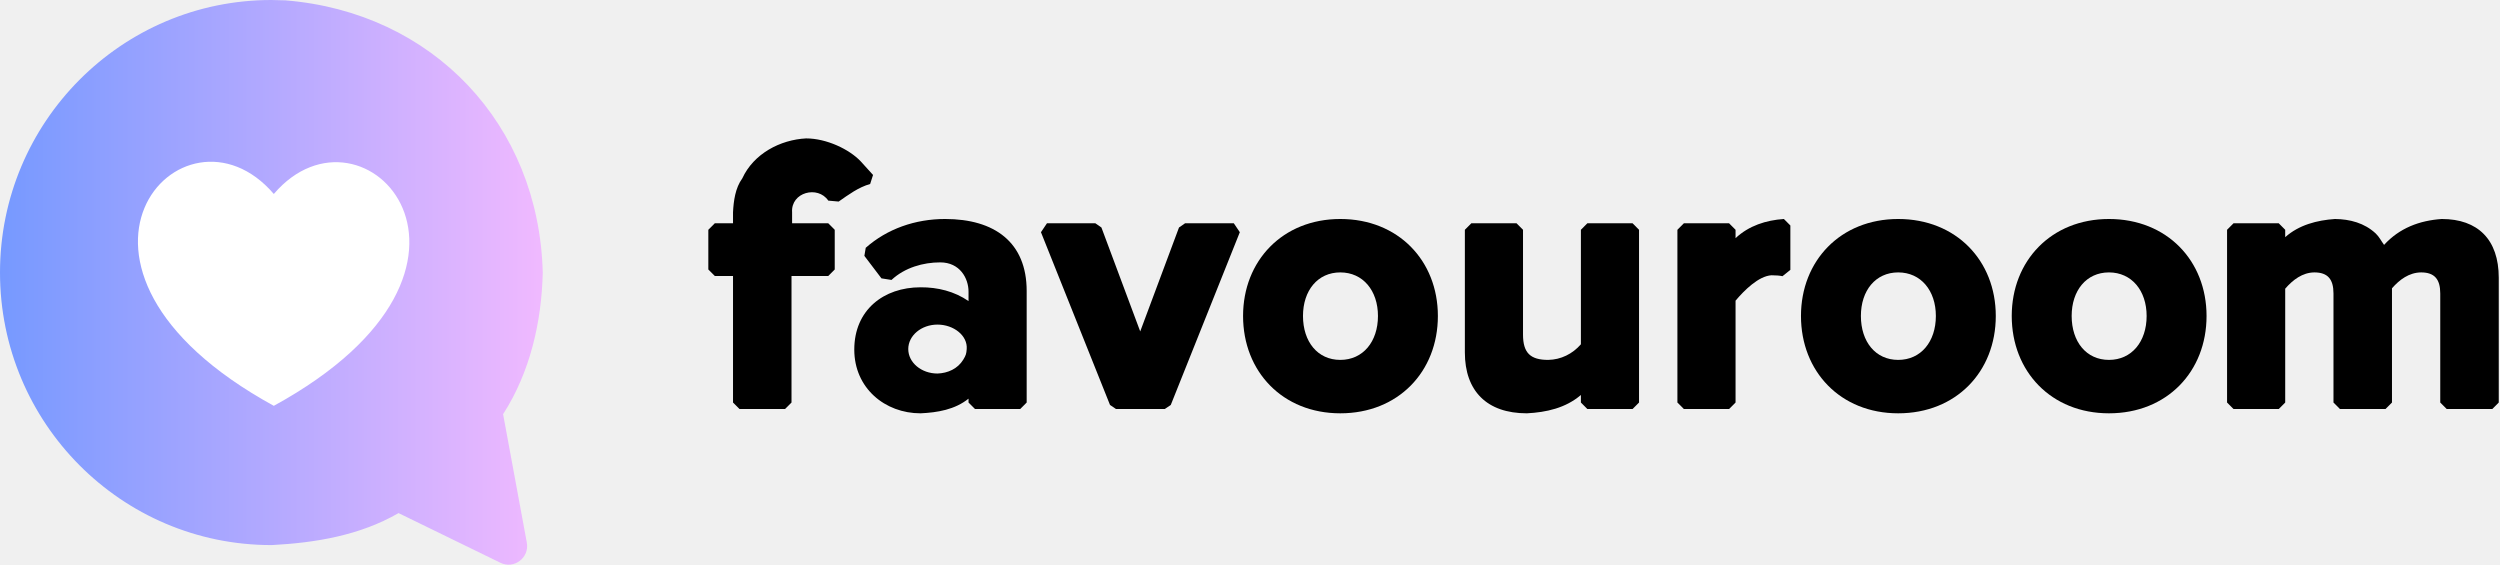
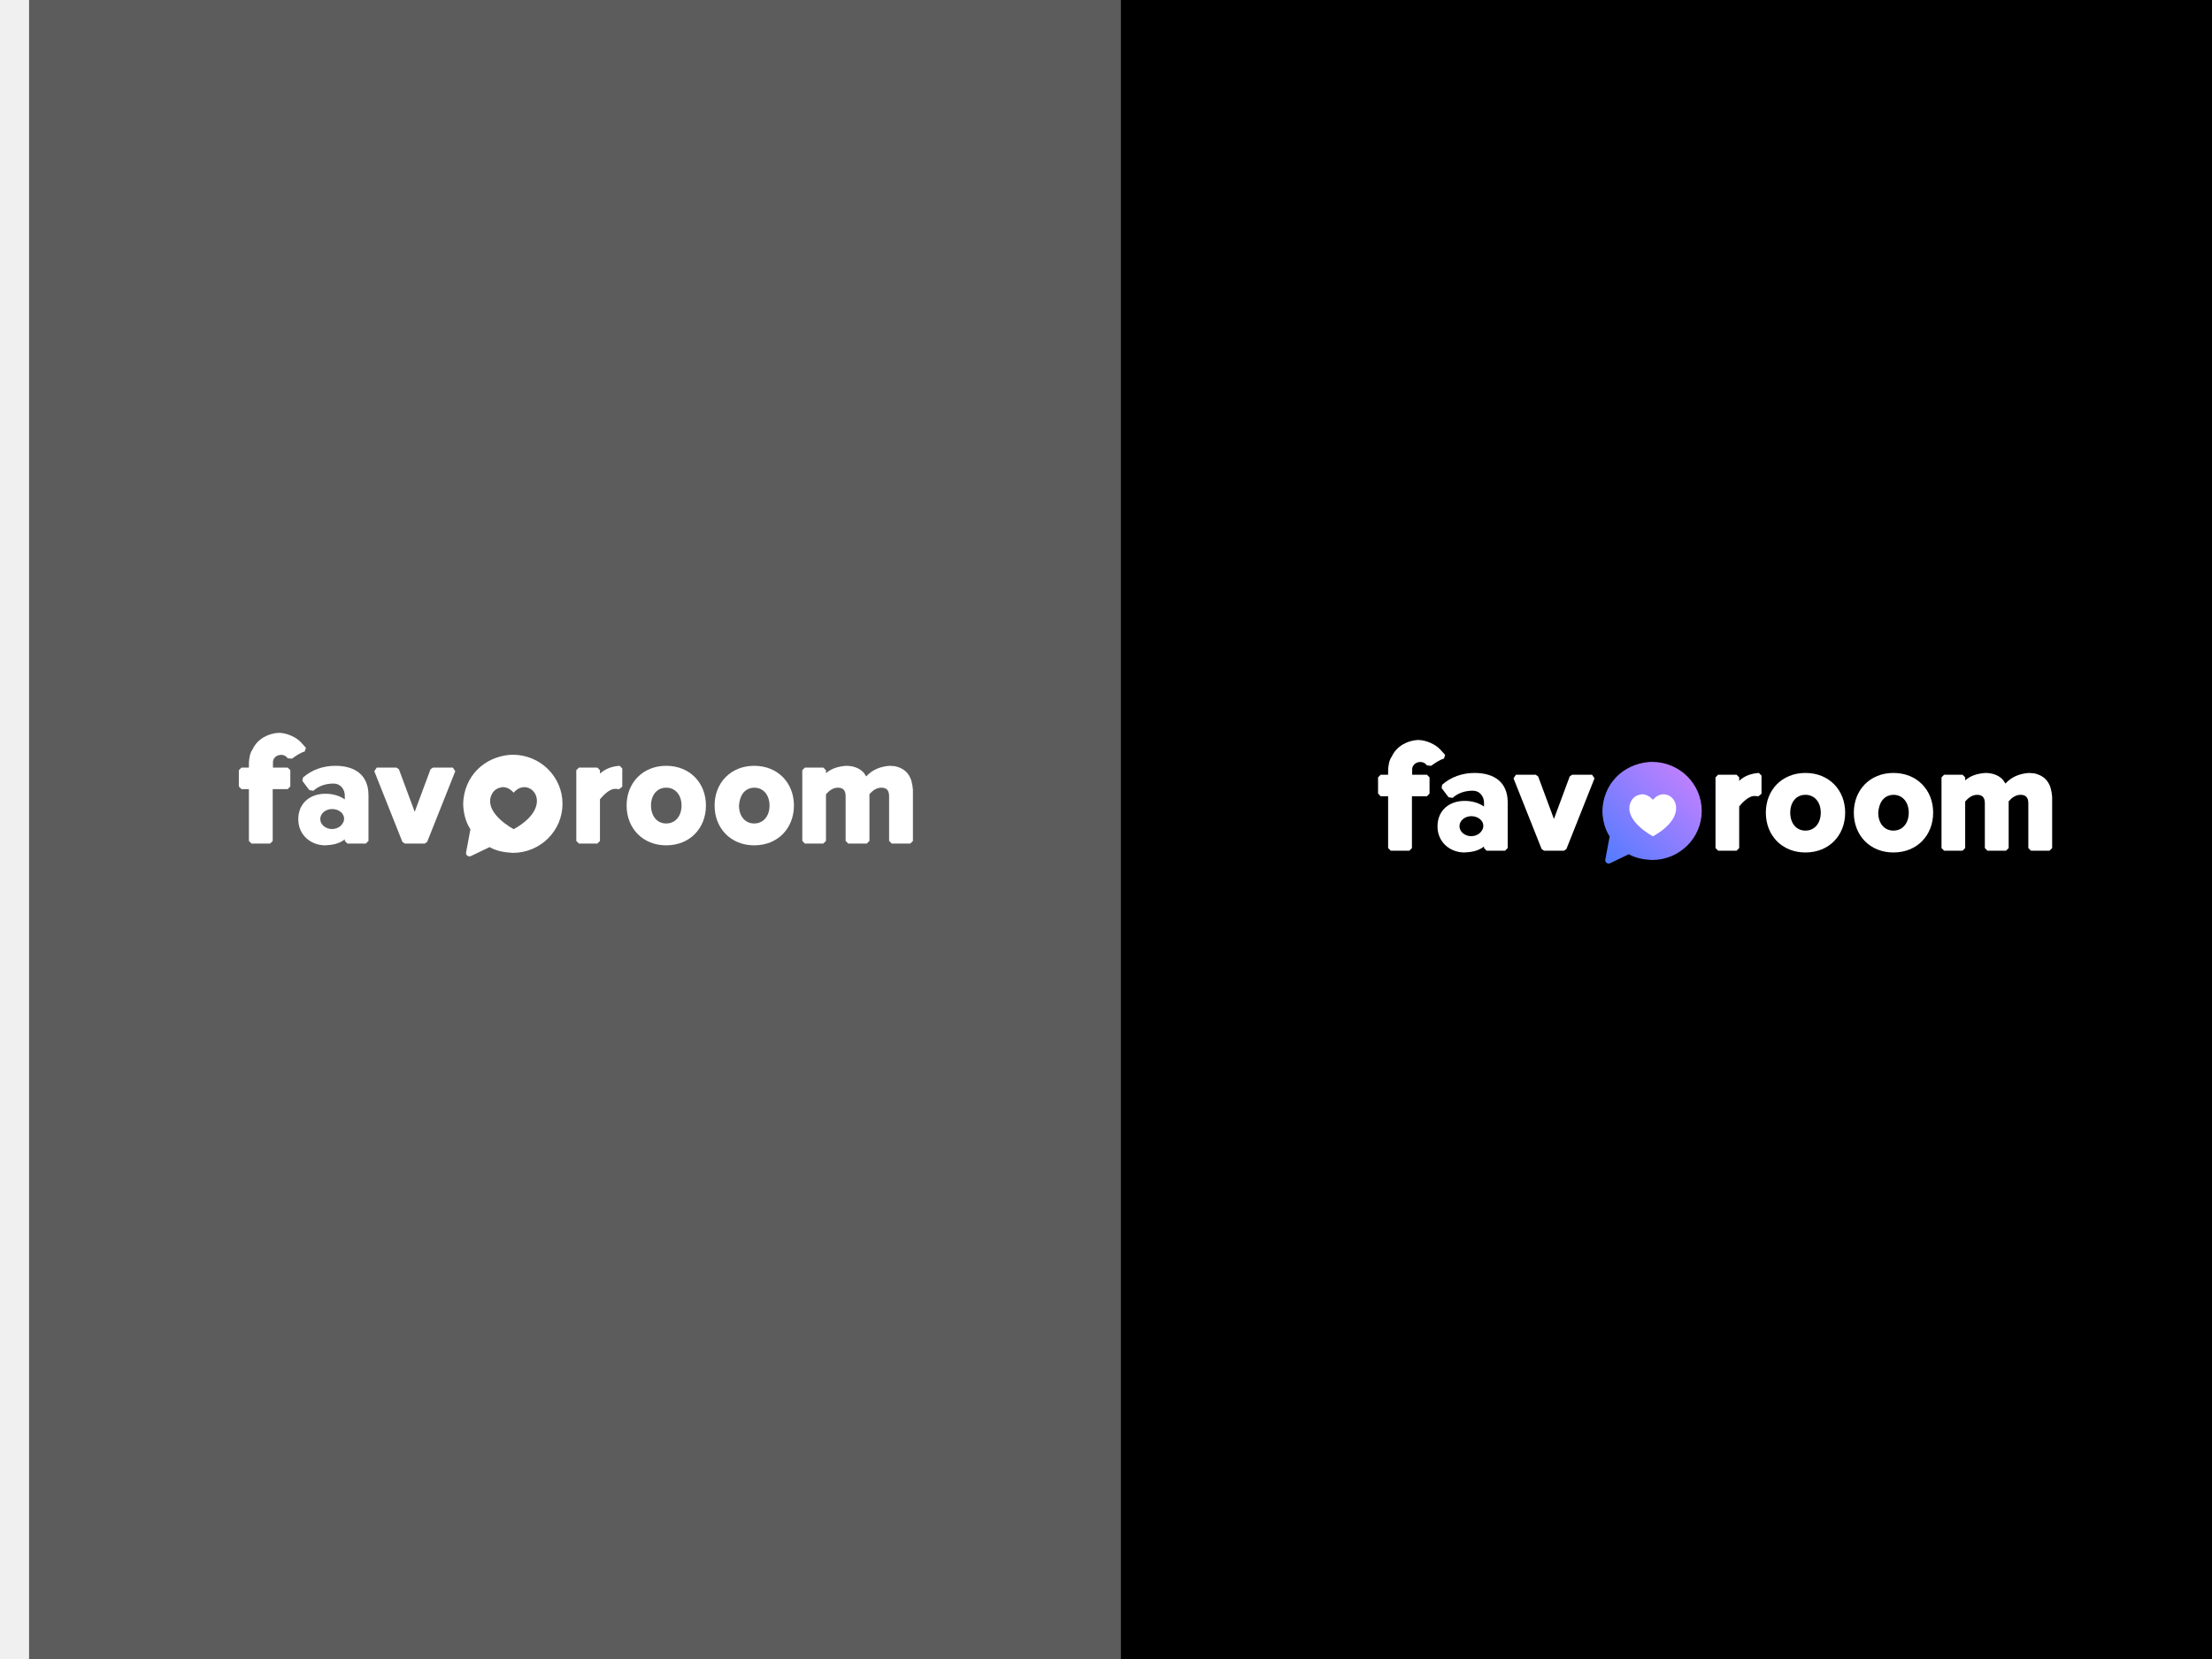
- <svg xmlns="http://www.w3.org/2000/svg" width="456px" height="103px" viewBox="0 0 456 103" version="1.1">
+ <svg xmlns="http://www.w3.org/2000/svg" version="1.1" x="0" y="0" width="512" height="384" viewBox="0, 0, 1024, 768">
  <defs>
-     <linearGradient x1="0%" y1="50%" x2="100%" y2="50%" id="linearGradient-1">
-       <stop stop-color="#7699FF" offset="0%" />
-       <stop stop-color="#F0B9FF" offset="100%" />
+     <linearGradient id="Gradient_1" gradientUnits="userSpaceOnUse" x1="-294.016" y1="404.414" x2="-249.086" y2="358.439">
+       <stop offset="0" stop-color="#4D7BFF" />
+       <stop offset="1" stop-color="#C881FF" />
+     </linearGradient>
+     <linearGradient id="Gradient_2" gradientUnits="userSpaceOnUse" x1="741.651" y1="401.567" x2="786.581" y2="355.592">
+       <stop offset="0" stop-color="#4D7BFF" />
+       <stop offset="1" stop-color="#C881FF" />
    </linearGradient>
  </defs>
-   <g id="Чат-заглушка" stroke="none" stroke-width="1" fill="none" fill-rule="evenodd">
-     <g id="Desktop" transform="translate(-495, -123)">
-       <g id="Page-1" transform="translate(495, 123)">
-         <path d="M52.047,0.065 C78.912,2.224 98.318,22.637 99,49.744 C98.785,58.75 96.683,67.906 91.766,75.544 C92.454,79.27 93.142,82.995 93.829,86.72 C93.829,86.72 93.829,86.72 93.829,86.72 C94.96,92.845 95.463,95.567 96.091,98.97 C96.598,101.714 93.78,103.87 91.28,102.651 C88.848,101.466 86.903,100.517 82.526,98.383 C82.526,98.383 82.526,98.383 82.525,98.382 C79.248,96.785 75.972,95.188 72.696,93.59 C65.646,97.659 57.583,99.003 49.586,99.422 L49.5,99.423 C22.162,99.423 3.76127454e-05,77.167 0,49.712 C3.76127454e-05,22.257 22.162,7.10951179e-05 49.5,0 L52.047,0.065 Z" id="Fill-1" fill="url(#linearGradient-1)" />
-         <g id="Group-13" transform="translate(25, 25)">
-           <path d="M24.944,49.024 C-21.358,23.644 8.345,-9.004 24.944,10.381 C41.313,-8.8 71.25,23.644 24.944,49.024 Z" id="Fill-3" fill="#FFFFFF" />
-           <path d="M359.676,14.944 C370.251,14.944 377.475,22.553 377.475,32.634 C377.475,42.77 370.262,50.389 359.675,50.389 C349.143,50.389 341.941,42.76 341.941,32.634 C341.941,22.563 349.153,14.944 359.675,14.944 L359.676,14.944 Z M359.676,24.687 C355.549,24.687 352.871,27.991 352.871,32.634 C352.871,37.335 355.542,40.646 359.675,40.645 C363.824,40.646 366.545,37.314 366.545,32.634 C366.545,28.012 363.818,24.687 359.675,24.687 L359.676,24.687 Z" id="Fill-4" fill="#000000" />
-           <path d="M321.232,14.944 C331.808,14.944 339.031,22.553 339.031,32.634 C339.031,42.77 331.818,50.389 321.232,50.389 C310.7,50.389 303.498,42.76 303.498,32.634 C303.498,22.563 310.71,14.944 321.232,14.944 L321.232,14.944 Z M321.232,24.687 C317.105,24.687 314.427,27.991 314.428,32.634 C314.427,37.335 317.099,40.646 321.232,40.645 C325.381,40.646 328.101,37.314 328.102,32.634 C328.101,28.012 325.374,24.687 321.232,24.687 L321.232,24.687 Z" id="Fill-5" fill="#000000" />
-           <path d="M219.47,14.944 C230.046,14.944 237.269,22.553 237.269,32.634 C237.269,42.77 230.056,50.389 219.47,50.389 C208.938,50.389 201.736,42.76 201.736,32.634 C201.736,22.563 208.948,14.944 219.47,14.944 L219.47,14.944 Z M219.47,24.687 C215.343,24.687 212.665,27.991 212.665,32.634 C212.665,37.335 215.337,40.646 219.47,40.645 C223.619,40.646 226.34,37.314 226.34,32.634 C226.34,28.012 223.612,24.687 219.47,24.687 L219.47,24.687 Z" id="Fill-6" fill="#000000" />
-           <path d="M147.387,14.944 C156.429,14.944 162.265,19.211 162.265,28.067 L162.265,48.42 L161.085,49.606 L152.841,49.606 L151.66,48.42 L151.66,47.714 C149.171,49.717 146.002,50.245 142.908,50.389 C136.412,50.389 130.821,45.791 130.821,38.766 C130.821,31.539 136.178,27.403 142.908,27.403 C146.037,27.387 149.074,28.135 151.66,29.916 L151.66,28.198 C151.66,25.739 150.064,22.858 146.5,22.858 C143.401,22.858 140.035,23.8 137.608,26.061 L135.778,25.774 L132.662,21.671 L132.909,20.198 C136.813,16.741 141.945,14.944 147.387,14.944 L147.387,14.944 Z M145.998,34.206 C143.055,34.206 140.668,36.205 140.668,38.669 C140.668,41.134 143.055,43.132 145.998,43.132 C147.861,43.067 149.678,42.281 150.701,40.601 C151.195,39.789 151.26,39.526 151.328,38.669 C151.521,36.212 148.942,34.206 145.998,34.206 L145.998,34.206 Z" id="Fill-7" fill="#000000" />
-           <path d="M251.616,15.726 L252.797,16.913 L252.797,36.026 C252.797,39.406 254.175,40.645 257.394,40.645 C259.72,40.604 261.83,39.55 263.355,37.8 L263.355,16.913 L264.535,15.726 L272.78,15.726 L273.96,16.913 L273.96,48.42 L272.78,49.606 L264.535,49.606 L263.355,48.42 L263.355,47.045 C260.568,49.428 257.059,50.205 253.499,50.389 C246.184,50.389 242.191,46.299 242.191,39.287 L242.191,16.913 L243.372,15.726 L251.616,15.726 Z" id="Fill-8" fill="#000000" />
-           <path d="M300.382,14.944 L301.562,16.13 L301.562,24.219 L300.126,25.377 C299.641,25.269 298.947,25.209 298.109,25.209 C295.754,25.357 293.143,27.97 291.565,29.842 L291.565,48.42 L290.384,49.606 L282.14,49.606 L280.959,48.42 L280.959,16.913 L282.14,15.727 L290.384,15.727 L291.565,16.913 L291.565,18.44 C293.996,16.161 297.127,15.165 300.382,14.944 L300.382,14.944 Z" id="Fill-9" fill="#000000" />
-           <polygon id="Fill-10" fill="#000000" points="174.795 15.727 175.9 16.496 182.975 35.453 190.049 16.496 191.154 15.727 200.048 15.727 201.143 17.355 188.549 48.862 187.454 49.606 178.56 49.606 177.465 48.862 164.871 17.355 165.966 15.727" />
-           <path d="M126.074,15.727 L127.255,16.913 L127.255,24.153 L126.074,25.339 L119.372,25.339 L119.372,48.42 L118.192,49.606 L109.883,49.606 L108.702,48.42 L108.702,25.339 L105.379,25.339 L104.199,24.153 L104.199,16.913 L105.379,15.727 L108.702,15.727 L108.702,13.734 C108.806,11.645 109.117,9.278 110.396,7.535 C112.469,3.022 117.325,0.481 122.067,0.242 L122.046,0.245 C125.724,0.246 129.922,2.214 132.016,4.454 L134.243,6.911 L133.715,8.559 C131.582,9.162 129.769,10.512 127.973,11.765 L126.079,11.593 C124.185,8.781 119.224,10.053 119.479,13.734 L119.479,15.727 L126.074,15.727 Z" id="Fill-11" fill="#000000" />
-           <path d="M420.374,14.944 C426.979,14.944 430.772,18.716 430.772,25.654 L430.772,48.42 L429.592,49.606 L421.282,49.606 L420.102,48.42 L420.102,28.524 C420.102,25.933 419.056,24.687 416.608,24.687 C414.428,24.707 412.671,26.004 411.297,27.587 L411.297,48.42 L410.116,49.606 L401.807,49.606 L400.627,48.42 L400.627,28.524 C400.627,25.933 399.581,24.687 397.133,24.687 C394.938,24.712 393.2,26.069 391.822,27.655 L391.822,48.42 L390.641,49.606 L382.397,49.606 L381.216,48.42 L381.216,16.913 L382.397,15.726 L390.641,15.726 L391.822,16.913 L391.822,18.259 C394.333,16.021 397.631,15.17 400.898,14.944 C403.616,14.975 406.279,15.671 408.324,17.581 C408.954,18.17 409.345,18.973 409.855,19.669 C412.662,16.596 416.312,15.224 420.374,14.944 L420.374,14.944 Z" id="Fill-12" fill="#000000" />
-         </g>
-       </g>
+   <g id="Layer_1">
+     <path d="M13.456,0 L518.728,0 L518.728,768 L13.456,768 L13.456,0 z" fill="#5C5C5C" />
+     <path d="M518.728,0 L1024,0 L1024,768 L518.728,768 L518.728,0 z" fill="#000000" />
+     <path d="M-505.272,0 L-0,0 L-0,768 L-505.272,768 L-505.272,0 z" fill="#FFFFFF" />
+     <g>
+       <path d="M-353.084,360.667 C-343.739,360.667 -337.707,365.099 -337.707,374.298 L-337.707,395.438 L-338.927,396.67 L-347.448,396.67 L-348.668,395.438 L-348.668,394.704 C-351.241,396.785 -354.515,397.334 -357.713,397.483 C-364.427,397.483 -370.205,392.707 -370.205,385.41 C-370.205,377.904 -364.669,373.608 -357.713,373.608 C-354.479,373.592 -351.341,374.368 -348.668,376.218 L-348.668,374.433 C-348.668,371.88 -350.317,368.887 -354.001,368.887 C-357.204,368.887 -360.682,369.865 -363.191,372.214 L-365.083,371.915 L-368.303,367.654 L-368.048,366.124 C-364.013,362.533 -358.708,360.667 -353.084,360.667 z M-354.52,380.675 C-357.562,380.675 -360.028,382.75 -360.028,385.31 C-360.028,387.87 -357.562,389.946 -354.52,389.946 C-352.594,389.878 -350.716,389.061 -349.659,387.317 C-349.149,386.473 -349.081,386.2 -349.011,385.31 C-348.812,382.758 -351.478,380.675 -354.52,380.675 z" fill="#000000" />
+       <path d="M-324.757,361.48 L-323.615,362.279 L-316.303,381.969 L-308.991,362.279 L-307.849,361.48 L-298.657,361.48 L-297.525,363.171 L-310.542,395.897 L-311.674,396.67 L-320.866,396.67 L-321.998,395.897 L-335.014,363.171 L-333.882,361.48 L-324.757,361.48 z" fill="#000000" />
+       <path d="M-379.253,345.396 L-379.275,345.399 C-375.474,345.4 -371.134,347.445 -368.97,349.771 L-366.669,352.323 L-367.215,354.035 C-369.42,354.662 -371.293,356.064 -373.149,357.366 L-375.107,357.187 C-377.065,354.266 -382.191,355.587 -381.928,359.411 L-381.929,361.48 L-375.112,361.48 L-373.892,362.712 L-373.892,370.232 L-375.112,371.464 L-382.038,371.464 L-382.038,395.438 L-383.258,396.67 L-391.847,396.67 L-393.066,395.438 L-393.066,371.464 L-396.501,371.464 L-397.721,370.232 L-397.721,362.712 L-396.501,361.48 L-393.066,361.48 L-393.066,359.41 C-392.959,357.241 -392.638,354.782 -391.316,352.971 C-389.174,348.283 -384.154,345.644 -379.253,345.396 z" fill="#000000" />
+       <path d="M-270.877,355.545 L-272.061,355.575 C-284.54,356.561 -293.555,365.888 -293.872,378.272 C-293.772,382.387 -292.796,386.57 -290.512,390.06 C-290.831,391.762 -291.151,393.464 -291.47,395.166 C-291.47,395.166 -291.47,395.166 -291.47,395.166 C-291.995,397.965 -292.229,399.208 -292.521,400.763 C-292.756,402.017 -291.447,403.002 -290.286,402.445 C-289.156,401.903 -288.253,401.47 -286.219,400.495 C-286.219,400.495 -286.219,400.495 -286.219,400.495 C-284.697,399.765 -283.175,399.035 -281.653,398.305 C-278.378,400.164 -274.632,400.778 -270.917,400.97 L-270.877,400.97 C-258.178,400.97 -247.883,390.801 -247.883,378.258 C-247.883,365.714 -258.178,355.545 -270.877,355.545 z" fill="url(#Gradient_1)" />
+       <path d="M-275.654,370.52 C-273.512,370.517 -271.919,371.594 -270.497,373.09 C-263.368,364.695 -250.33,378.895 -270.497,390.003 C-275.611,387.169 -284.32,380.433 -280.427,373.497 C-279.356,371.59 -277.703,370.861 -275.654,370.52 z" fill="#FFFFFF" />
+       <path d="M-159.148,360.667 C-148.218,360.667 -140.752,368.57 -140.752,379.041 C-140.752,389.57 -148.207,397.483 -159.148,397.483 C-170.034,397.483 -177.478,389.559 -177.478,379.041 C-177.478,368.581 -170.023,360.667 -159.148,360.667 L-159.148,360.667 z M-159.149,370.787 C-163.912,370.945 -165.869,374.781 -166.181,379.041 C-166.181,383.924 -163.421,387.363 -159.148,387.363 C-154.86,387.363 -152.049,383.902 -152.048,379.041 C-152.049,374.24 -154.867,370.787 -159.148,370.787 z" fill="#000000" />
+       <path d="M-199.881,360.667 C-188.951,360.667 -181.485,368.57 -181.485,379.041 C-181.485,389.57 -188.94,397.483 -199.881,397.483 C-210.767,397.483 -218.21,389.559 -218.21,379.041 C-218.21,368.581 -210.756,360.667 -199.881,360.667 z M-199.881,370.787 C-204.146,370.787 -206.914,374.218 -206.914,379.041 C-206.914,383.924 -204.153,387.363 -199.881,387.363 C-195.593,387.363 -192.781,383.902 -192.781,379.041 C-192.781,374.24 -195.6,370.787 -199.881,370.787 z" fill="#000000" />
+       <path d="M-221.431,360.667 L-220.211,361.899 L-220.211,370.301 L-221.696,371.503 C-222.196,371.391 -222.913,371.329 -223.779,371.329 C-226.213,371.483 -228.912,374.197 -230.544,376.141 L-230.544,395.438 L-231.764,396.67 L-240.285,396.67 L-241.505,395.438 L-241.505,362.712 L-240.285,361.48 L-231.764,361.48 L-230.544,362.712 L-230.544,364.298 C-228.03,361.931 -224.794,360.896 -221.431,360.667 L-221.431,360.667 z" fill="#000000" />
+       <path d="M-93.993,360.849 C-88.092,362.162 -86.07,366.138 -85.667,371.791 L-85.667,395.438 L-86.887,396.67 L-95.475,396.67 L-96.696,395.438 L-96.696,374.772 C-96.695,372.081 -97.776,370.787 -100.306,370.787 C-102.56,370.808 -104.375,372.155 -105.796,373.8 L-105.796,395.438 L-107.016,396.67 L-115.604,396.67 L-116.824,395.438 L-116.824,374.772 C-116.824,372.081 -117.905,370.787 -120.435,370.787 C-122.703,370.813 -124.499,372.222 -125.924,373.869 L-125.924,395.438 L-127.144,396.67 L-135.665,396.67 L-136.885,395.438 L-136.885,362.712 L-135.665,361.48 L-127.144,361.48 L-125.924,362.712 L-125.924,364.11 C-123.328,361.786 -119.92,360.901 -116.543,360.667 C-113.734,360.7 -110.982,361.422 -108.868,363.406 C-108.217,364.018 -107.813,364.852 -107.286,365.574 C-104.385,362.383 -100.613,360.958 -96.415,360.667 L-93.993,360.849 z" fill="#000000" />
+     </g>
+     <g>
+       <path d="M155.202,354.515 C164.548,354.515 170.58,358.947 170.58,368.146 L170.579,389.286 L169.36,390.518 L160.839,390.518 L159.619,389.286 L159.619,388.552 C157.046,390.633 153.771,391.182 150.573,391.331 C143.859,391.331 138.081,386.555 138.081,379.258 C138.081,371.752 143.617,367.456 150.573,367.456 C153.807,367.44 156.945,368.216 159.619,370.066 L159.619,368.281 C159.619,365.728 157.969,362.735 154.285,362.735 C151.082,362.735 147.604,363.713 145.095,366.062 L143.204,365.763 L139.983,361.502 L140.239,359.972 C144.273,356.381 149.578,354.515 155.203,354.515 z M153.766,374.522 C150.724,374.523 148.258,376.598 148.258,379.158 C148.258,381.718 150.724,383.794 153.766,383.794 C155.692,383.726 157.57,382.909 158.627,381.165 C159.138,380.321 159.205,380.048 159.275,379.158 C159.475,376.606 156.809,374.523 153.766,374.523 z" fill="#FFFFFF" />
+       <path d="M183.529,355.328 L184.671,356.127 L191.983,375.817 L199.295,356.127 L200.437,355.328 L209.629,355.328 L210.761,357.019 L197.745,389.745 L196.613,390.518 L187.421,390.518 L186.289,389.745 L173.272,357.019 L174.404,355.328 L183.529,355.328 z" fill="#FFFFFF" />
+       <path d="M129.033,339.244 L129.011,339.247 C132.813,339.248 137.152,341.293 139.316,343.619 L141.617,346.171 L141.071,347.883 C138.867,348.51 136.993,349.912 135.137,351.213 L133.18,351.035 C131.222,348.114 126.095,349.435 126.358,353.259 L126.358,355.328 L133.175,355.328 L134.395,356.56 L134.395,364.08 L133.175,365.312 L126.248,365.312 L126.248,389.286 L125.028,390.518 L116.44,390.518 L115.22,389.286 L115.22,365.312 L111.785,365.312 L110.565,364.08 L110.565,356.56 L111.785,355.328 L115.22,355.328 L115.22,353.258 C115.327,351.089 115.649,348.63 116.97,346.819 C119.113,342.131 124.132,339.492 129.033,339.244 z" fill="#FFFFFF" />
+       <path d="M237.409,349.393 C250.109,349.393 260.404,359.562 260.404,372.106 C260.404,384.649 250.109,394.818 237.409,394.818 L237.369,394.817 C233.654,394.626 229.908,394.012 226.633,392.153 C225.112,392.883 223.59,393.613 222.068,394.342 C222.067,394.343 222.067,394.343 222.067,394.343 C220.034,395.318 219.13,395.751 218.001,396.293 C216.839,396.85 215.53,395.865 215.766,394.611 C216.057,393.056 216.291,391.813 216.816,389.014 L216.816,389.014 C217.136,387.312 217.455,385.61 217.775,383.908 C215.491,380.418 214.514,376.235 214.414,372.12 C214.731,359.736 223.746,350.409 236.226,349.423 L237.409,349.393 z M232.633,364.368 C230.584,364.709 228.93,365.438 227.859,367.345 C223.967,374.281 232.675,381.017 237.79,383.851 C257.956,372.743 244.918,358.543 237.79,366.938 C236.367,365.442 234.774,364.365 232.633,364.368 z" fill="#FFFFFF" />
+       <path d="M349.138,354.515 C360.068,354.515 367.534,362.418 367.534,372.889 C367.534,383.418 360.079,391.331 349.138,391.331 C338.252,391.331 330.809,383.407 330.809,372.889 C330.809,362.429 338.263,354.515 349.138,354.515 L349.138,354.515 z M349.138,364.635 C344.374,364.793 342.417,368.629 342.105,372.889 C342.105,377.772 344.866,381.211 349.138,381.211 C353.426,381.211 356.238,377.75 356.238,372.889 C356.238,368.088 353.419,364.635 349.138,364.635 z" fill="#FFFFFF" />
+       <path d="M308.405,354.515 C319.336,354.515 326.801,362.418 326.801,372.889 C326.801,383.418 319.346,391.331 308.405,391.331 C297.52,391.331 290.076,383.407 290.076,372.889 C290.076,362.429 297.53,354.515 308.405,354.515 z M308.405,364.635 C304.14,364.635 301.372,368.066 301.372,372.889 C301.372,377.772 304.133,381.211 308.405,381.211 C312.693,381.211 315.505,377.75 315.505,372.889 C315.505,368.088 312.686,364.635 308.405,364.635 z" fill="#FFFFFF" />
+       <path d="M286.855,354.515 L288.075,355.747 L288.075,364.148 L286.591,365.351 C286.09,365.239 285.373,365.177 284.507,365.177 C282.073,365.33 279.374,368.045 277.743,369.989 L277.743,389.286 L276.523,390.518 L268.002,390.518 L266.782,389.286 L266.782,356.56 L268.002,355.328 L276.523,355.328 L277.743,356.56 L277.743,358.146 C280.256,355.779 283.492,354.744 286.855,354.515 L286.855,354.515 z" fill="#FFFFFF" />
+       <path d="M414.293,354.697 C420.195,356.01 422.216,359.986 422.619,365.639 L422.619,389.286 L421.399,390.518 L412.811,390.518 L411.591,389.286 L411.591,368.62 C411.591,365.929 410.51,364.635 407.98,364.635 C405.727,364.655 403.911,366.003 402.491,367.648 L402.49,389.286 L401.271,390.518 L392.682,390.518 L391.462,389.286 L391.462,368.62 C391.463,365.929 390.382,364.635 387.852,364.635 C385.583,364.661 383.787,366.07 382.362,367.717 L382.362,389.286 L381.142,390.518 L372.621,390.518 L371.401,389.286 L371.401,356.56 L372.621,355.328 L381.142,355.328 L382.362,356.56 L382.362,357.958 C384.958,355.634 388.366,354.749 391.743,354.515 C394.552,354.548 397.304,355.27 399.418,357.254 C400.069,357.866 400.473,358.7 401.001,359.422 C403.902,356.231 407.673,354.806 411.872,354.515 L414.293,354.697 z" fill="#FFFFFF" />
+     </g>
+     <g>
+       <path d="M682.583,357.82 C691.929,357.82 697.96,362.252 697.96,371.451 L697.96,392.591 L696.74,393.823 L688.219,393.823 L686.999,392.591 L686.999,391.857 C684.427,393.939 681.152,394.487 677.954,394.636 C671.24,394.636 665.462,389.86 665.462,382.563 C665.462,375.057 670.998,370.762 677.954,370.761 C681.188,370.745 684.326,371.521 687,373.371 L686.999,371.587 C687,369.033 685.35,366.04 681.666,366.04 C678.463,366.04 674.985,367.019 672.476,369.367 L670.585,369.069 L667.364,364.807 L667.62,363.277 C671.654,359.687 676.959,357.82 682.583,357.82 z M681.147,377.828 C678.105,377.828 675.639,379.903 675.639,382.463 C675.639,385.024 678.105,387.099 681.147,387.099 C683.073,387.031 684.951,386.215 686.008,384.47 C686.519,383.626 686.586,383.353 686.656,382.463 C686.856,379.911 684.19,377.828 681.147,377.828 z" fill="#FFFFFF" />
+       <path d="M710.91,358.633 L712.052,359.432 L719.364,379.123 L726.676,359.432 L727.818,358.633 L737.01,358.633 L738.142,360.324 L725.126,393.05 L723.994,393.823 L714.802,393.823 L713.669,393.05 L700.653,360.324 L701.785,358.633 L710.91,358.633 z" fill="#FFFFFF" />
+       <path d="M656.414,342.549 L656.392,342.553 C660.193,342.553 664.533,344.598 666.697,346.924 L668.998,349.477 L668.452,351.188 C666.248,351.815 664.374,353.217 662.518,354.519 L660.561,354.34 C658.603,351.419 653.476,352.74 653.739,356.564 L653.739,358.633 L660.556,358.633 L661.775,359.865 L661.775,367.386 L660.556,368.618 L653.629,368.618 L653.629,392.591 L652.409,393.823 L643.821,393.823 L642.601,392.591 L642.601,368.618 L639.166,368.618 L637.946,367.386 L637.946,359.865 L639.166,358.633 L642.601,358.633 L642.601,356.563 C642.708,354.394 643.03,351.936 644.351,350.125 C646.494,345.437 651.513,342.797 656.414,342.549 z" fill="#FFFFFF" />
+       <path d="M764.79,352.699 L763.607,352.728 C751.127,353.715 742.112,363.041 741.795,375.426 C741.895,379.54 742.872,383.723 745.156,387.214 C744.836,388.915 744.517,390.617 744.197,392.319 C744.197,392.32 744.197,392.32 744.197,392.32 C743.672,395.118 743.438,396.362 743.146,397.916 C742.911,399.17 744.22,400.155 745.381,399.598 C746.511,399.056 747.415,398.623 749.448,397.648 C749.448,397.648 749.448,397.648 749.449,397.648 C750.971,396.918 752.492,396.188 754.014,395.458 C757.289,397.317 761.035,397.931 764.75,398.123 L764.79,398.123 C777.489,398.123 787.784,387.955 787.784,375.411 C787.784,362.867 777.489,352.699 764.79,352.699 z" fill="url(#Gradient_2)" />
+       <path d="M760.014,367.673 C762.155,367.671 763.748,368.747 765.171,370.243 C772.299,361.849 785.337,376.048 765.171,387.156 C760.056,384.323 751.347,377.586 755.24,370.651 C756.311,368.743 757.965,368.014 760.014,367.673 z" fill="#FFFFFF" />
+       <path d="M876.519,357.82 C887.449,357.82 894.915,365.724 894.915,376.194 C894.915,386.723 887.46,394.636 876.519,394.636 C865.633,394.636 858.19,386.713 858.19,376.194 C858.19,365.734 865.644,357.82 876.519,357.82 L876.519,357.82 z M876.519,367.94 C871.755,368.098 869.798,371.935 869.486,376.194 C869.486,381.077 872.247,384.516 876.519,384.516 C880.807,384.516 883.619,381.055 883.619,376.194 C883.619,371.393 880.8,367.94 876.519,367.94 z" fill="#FFFFFF" />
+       <path d="M835.786,357.82 C846.716,357.82 854.182,365.724 854.182,376.194 C854.182,386.723 846.727,394.636 835.786,394.636 C824.901,394.636 817.457,386.713 817.457,376.194 C817.457,365.734 824.911,357.82 835.786,357.82 z M835.786,367.94 C831.521,367.94 828.753,371.371 828.753,376.194 C828.753,381.077 831.514,384.516 835.786,384.516 C840.074,384.516 842.886,381.055 842.886,376.194 C842.886,371.393 840.067,367.94 835.786,367.94 z" fill="#FFFFFF" />
+       <path d="M814.236,357.82 L815.456,359.052 L815.456,367.454 L813.971,368.656 C813.471,368.544 812.754,368.483 811.888,368.483 C809.454,368.636 806.755,371.35 805.123,373.294 L805.123,392.591 L803.903,393.823 L795.382,393.823 L794.162,392.591 L794.162,359.865 L795.382,358.633 L803.903,358.633 L805.123,359.865 L805.123,361.451 C807.637,359.084 810.873,358.05 814.236,357.82 L814.236,357.82 z" fill="#FFFFFF" />
+       <path d="M941.674,358.002 C947.576,359.315 949.597,363.291 950,368.944 L950,392.591 L948.78,393.823 L940.192,393.823 L938.972,392.591 L938.972,371.926 C938.972,369.234 937.891,367.941 935.361,367.941 C933.108,367.961 931.292,369.308 929.872,370.953 L929.871,392.591 L928.651,393.823 L920.063,393.823 L918.843,392.591 L918.843,371.926 C918.844,369.234 917.763,367.941 915.233,367.941 C912.964,367.967 911.168,369.375 909.743,371.023 L909.743,392.591 L908.523,393.823 L900.002,393.823 L898.782,392.591 L898.782,359.865 L900.002,358.633 L908.523,358.633 L909.743,359.865 L909.743,361.264 C912.339,358.939 915.747,358.055 919.124,357.82 C921.933,357.853 924.685,358.575 926.799,360.56 C927.45,361.171 927.854,362.005 928.381,362.728 C931.282,359.536 935.054,358.111 939.253,357.82 L941.674,358.002 z" fill="#FFFFFF" />
    </g>
  </g>
</svg>
